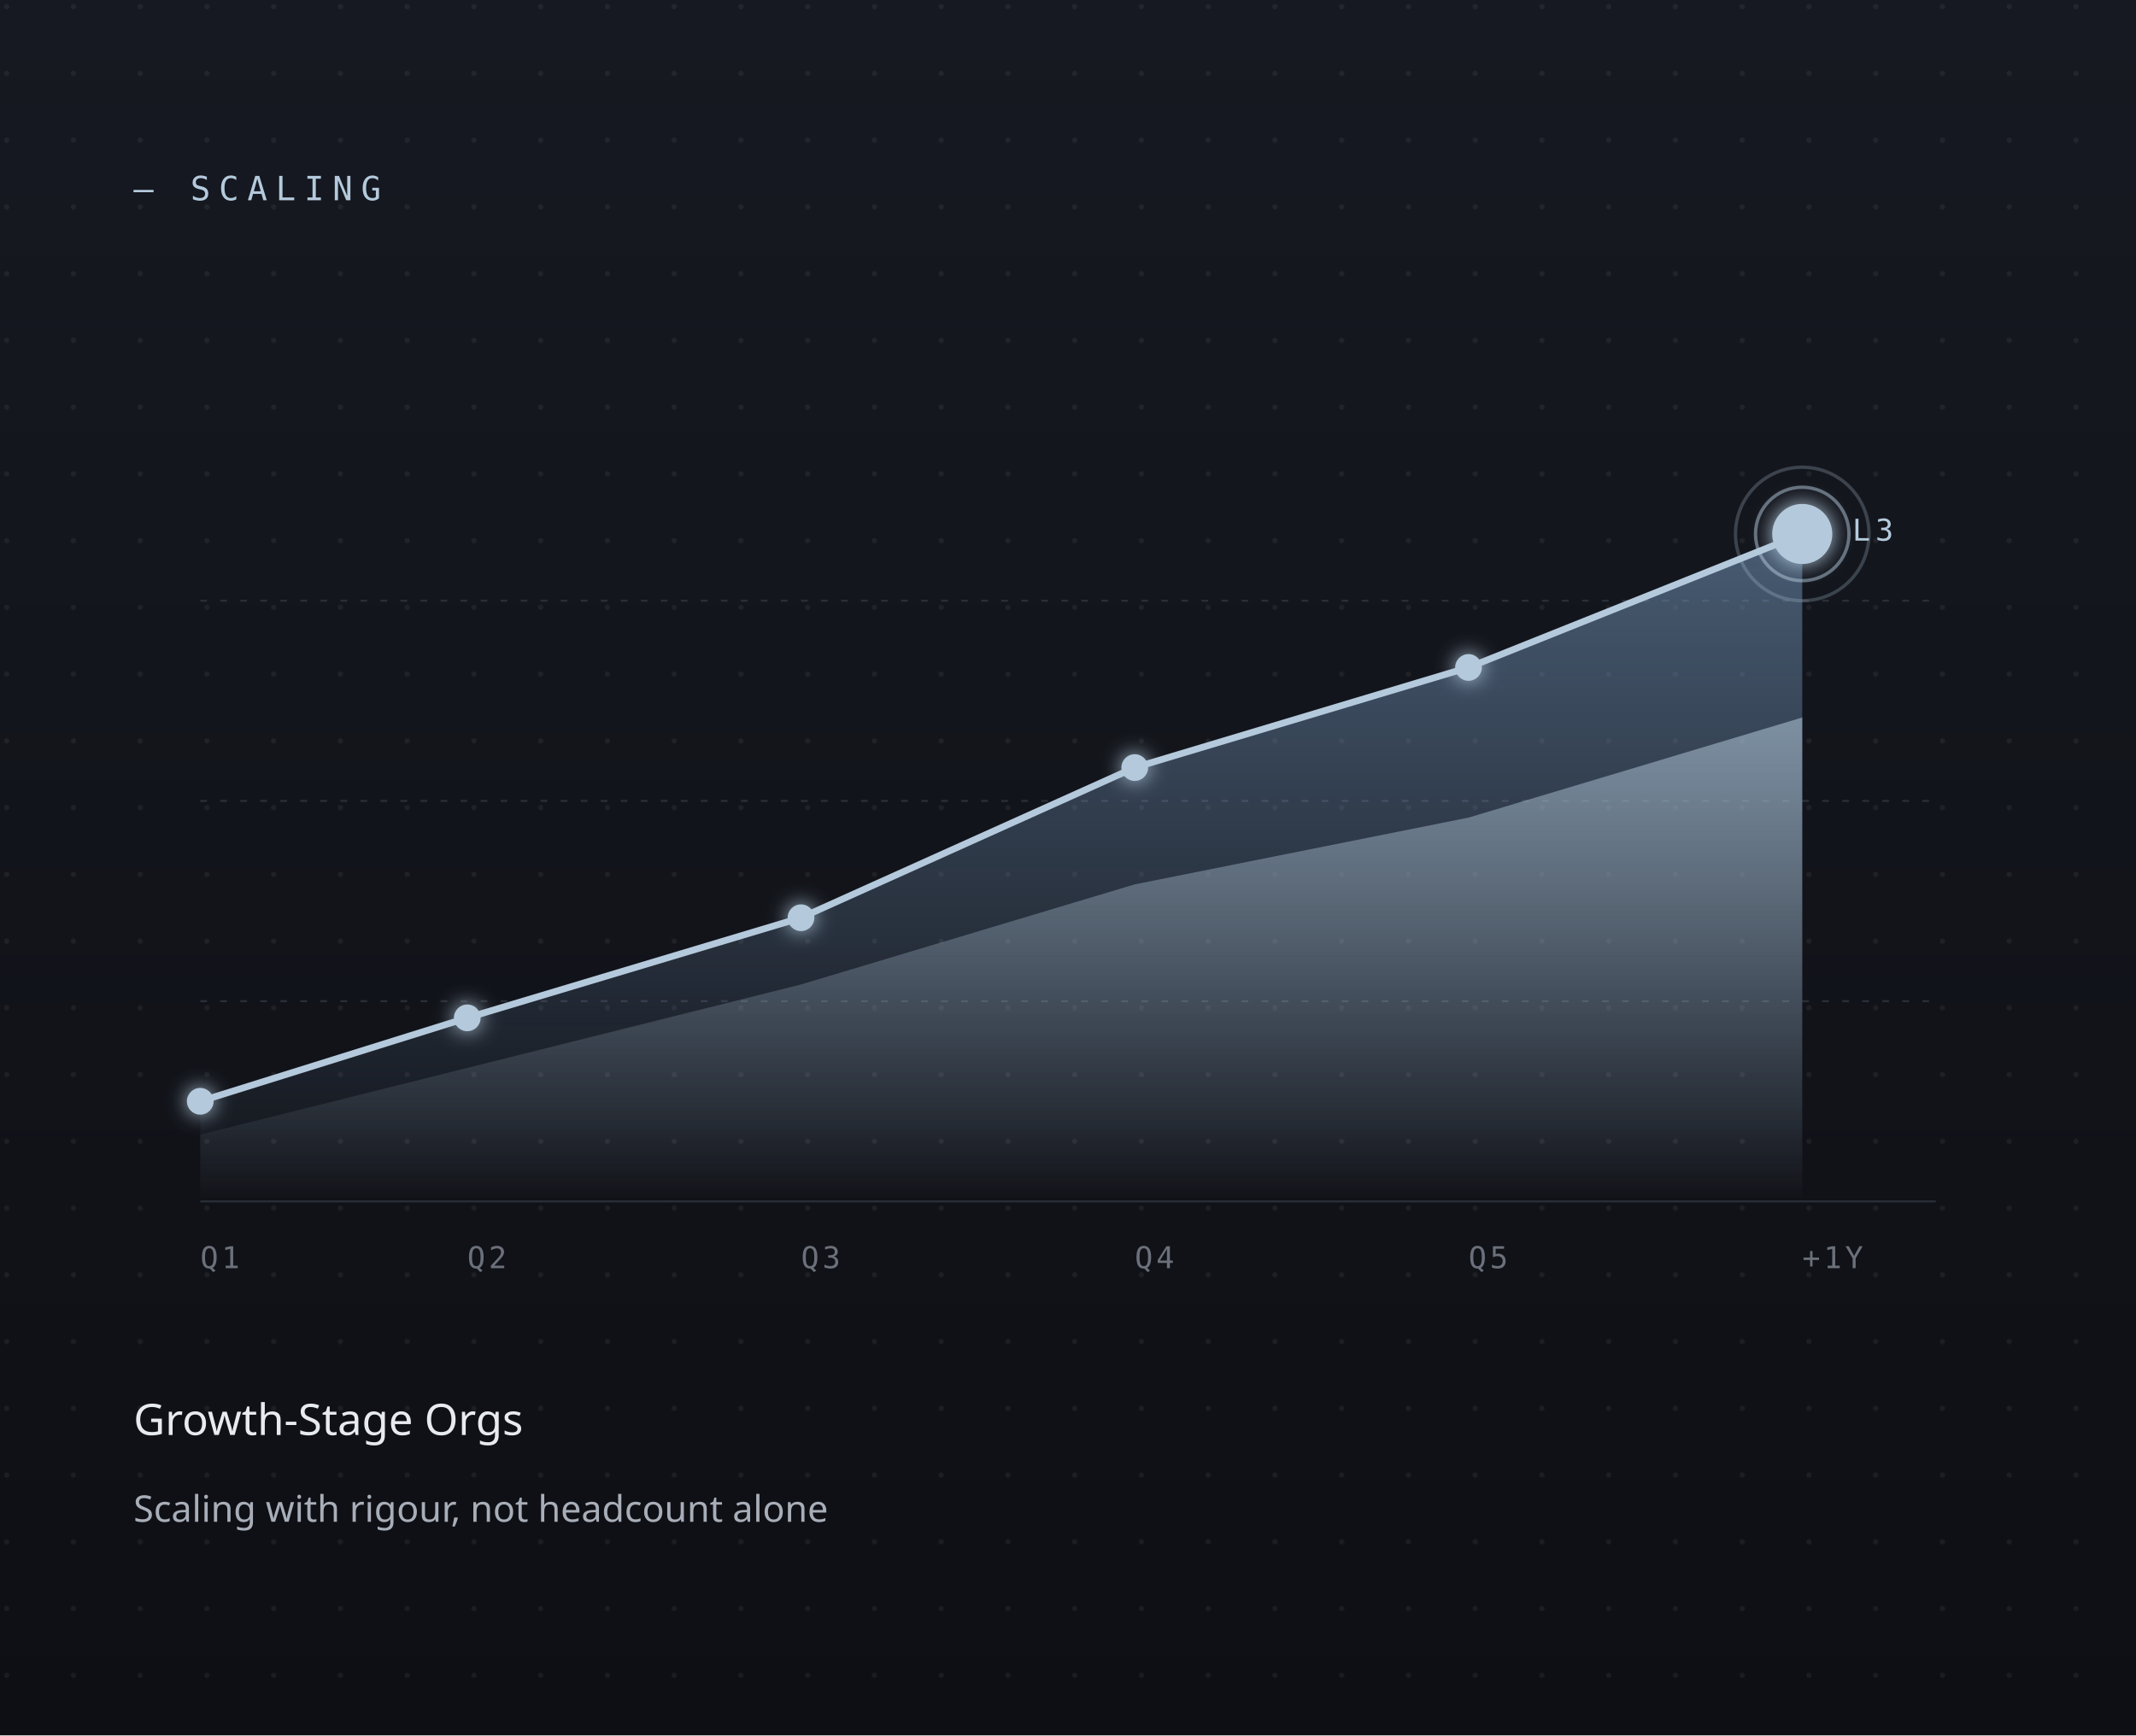
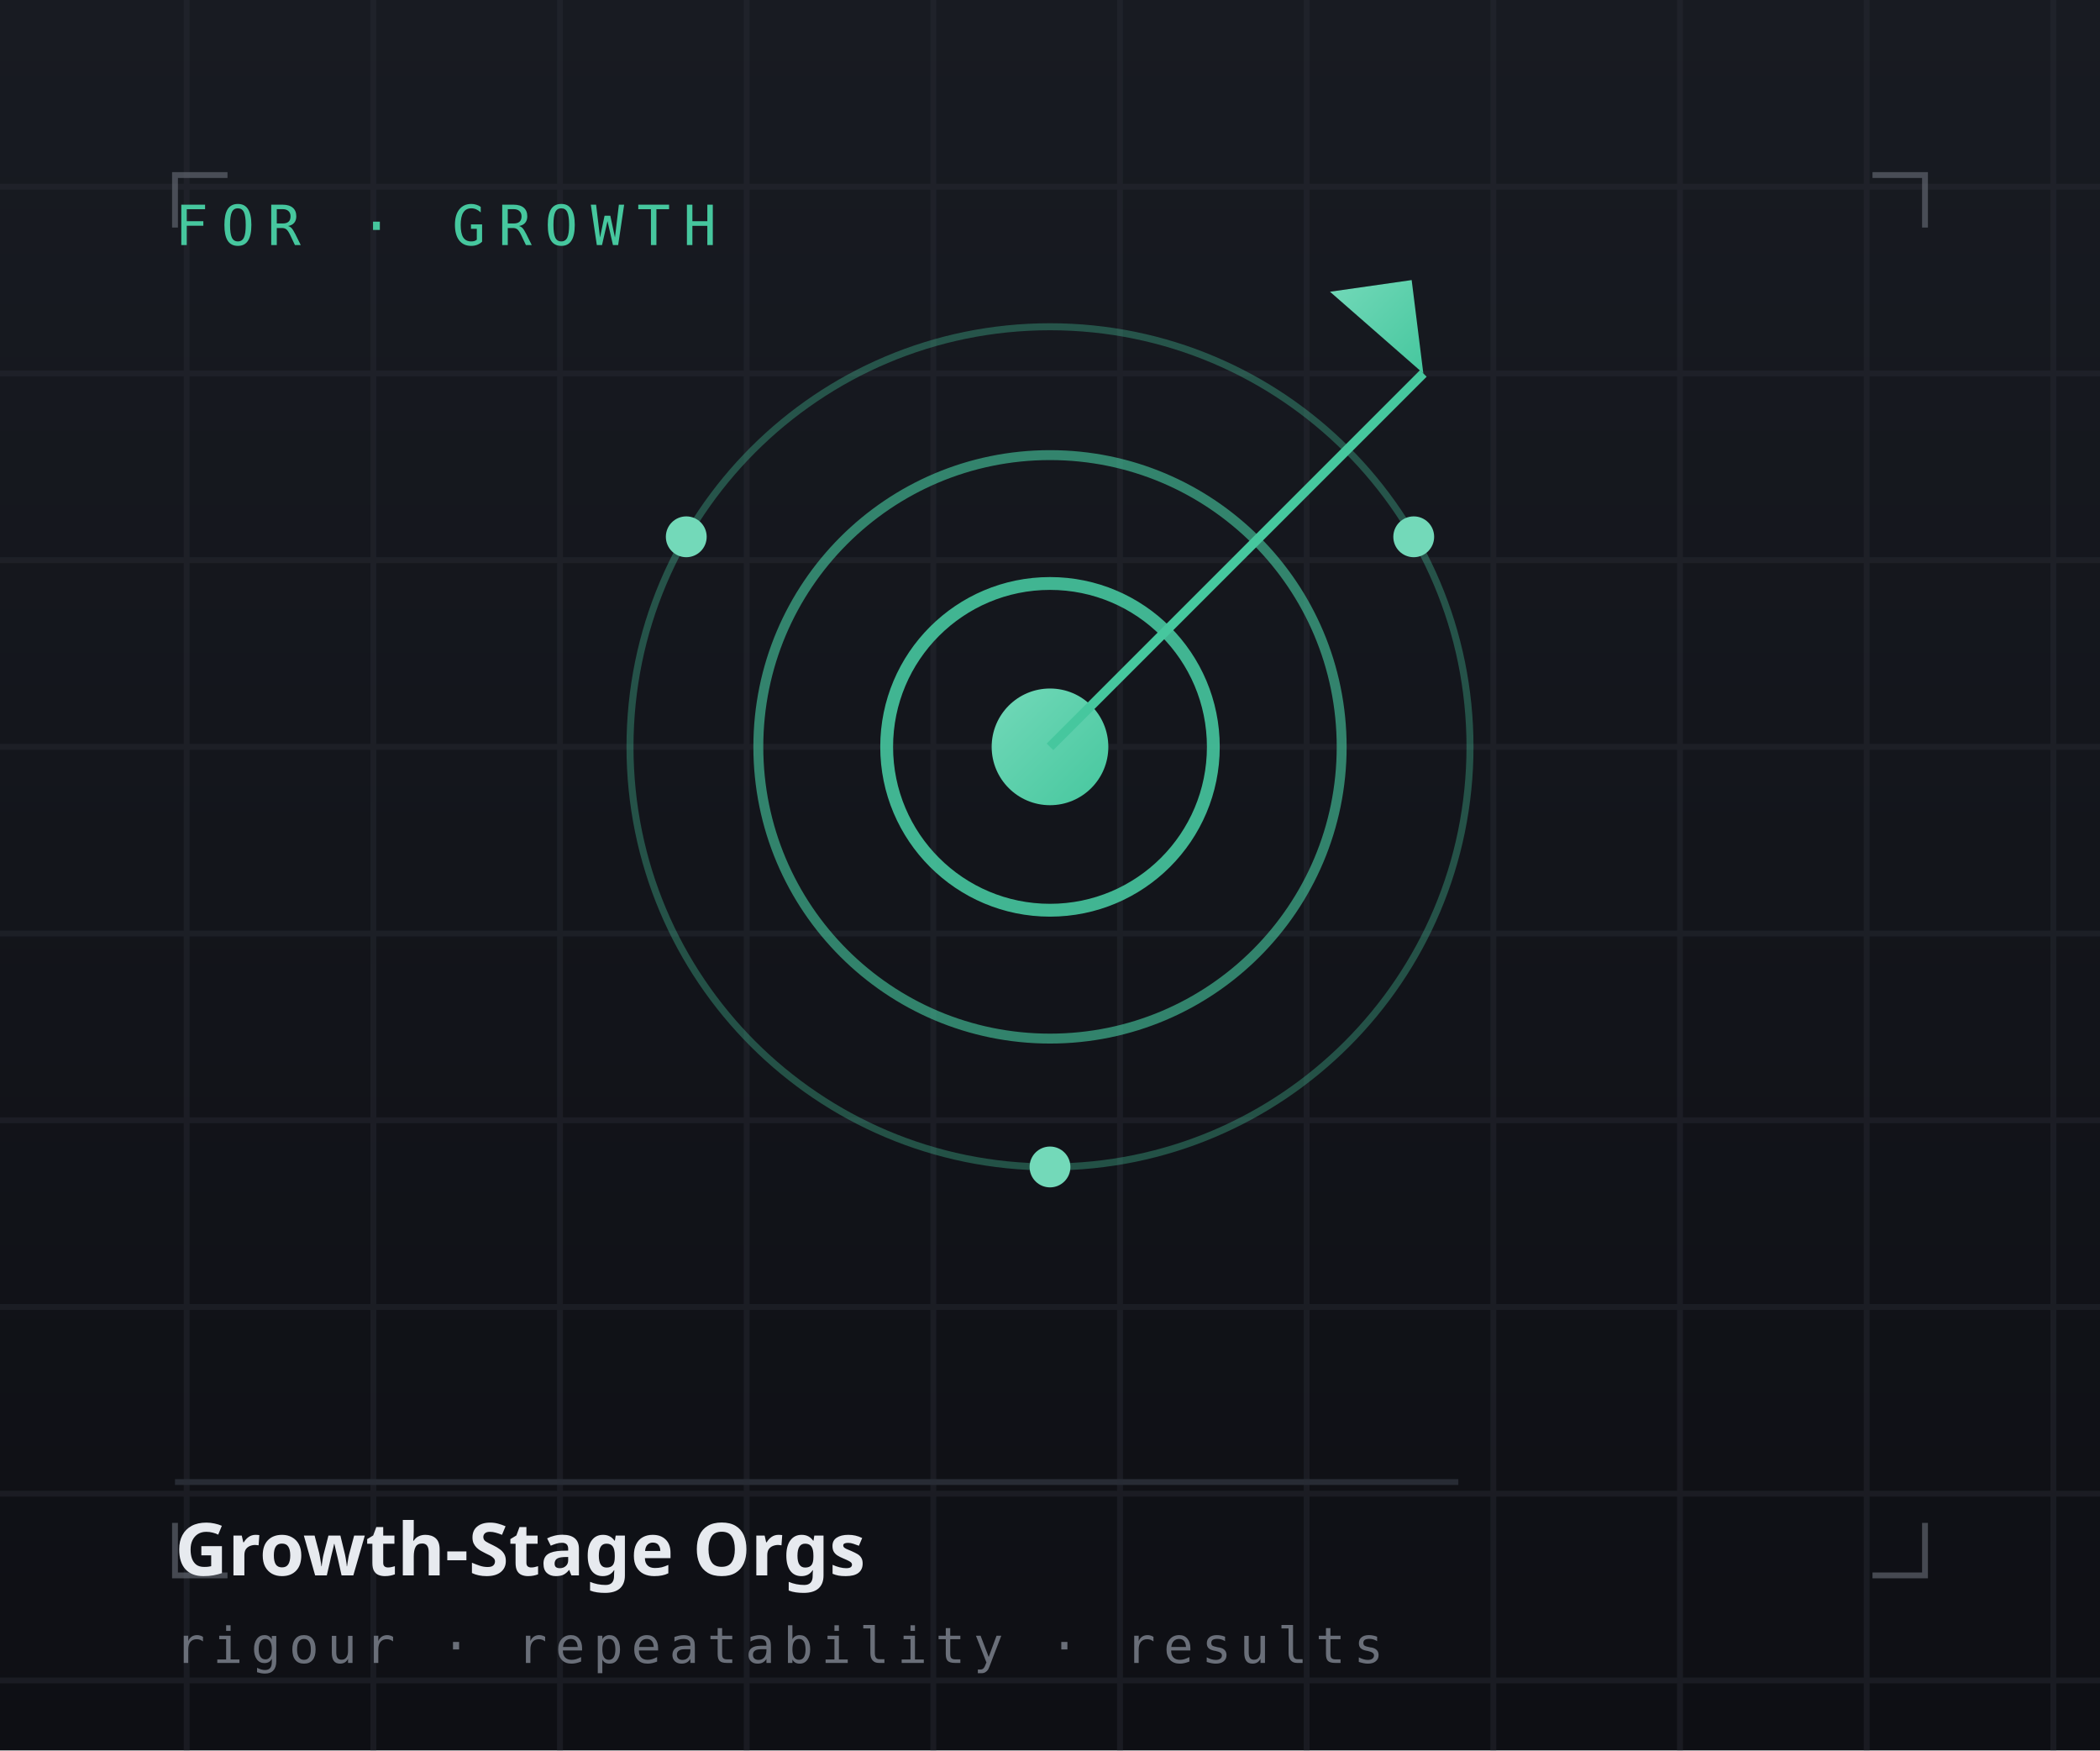
- <svg xmlns="http://www.w3.org/2000/svg" viewBox="0 0 640 520" font-family="Manrope,sans-serif">
+ <svg xmlns="http://www.w3.org/2000/svg" viewBox="0 0 360 300" font-family="'Manrope','Segoe UI',system-ui,sans-serif">
  <defs>
-     <linearGradient id="bg" x1="0%" y1="0%" x2="0%" y2="100%">
-       <stop offset="0%" stop-color="#161921" />
-       <stop offset="100%" stop-color="#0E0F14" />
+     <linearGradient id="pg" x1="0" y1="0" x2="0" y2="1">
+       <stop offset="0" stop-color="#181B22" />
+       <stop offset="1" stop-color="#0E0F14" />
    </linearGradient>
-     <linearGradient id="bgDark" x1="0%" y1="0%" x2="0%" y2="100%">
-       <stop offset="0%" stop-color="#0a0b0f" />
-       <stop offset="100%" stop-color="#0E0F14" />
+     <linearGradient id="acc" x1="0" y1="0" x2="1" y2="1">
+       <stop offset="0" stop-color="#73D9B9" />
+       <stop offset="1" stop-color="#46C79E" />
    </linearGradient>
-     <linearGradient id="node" x1="0%" y1="0%" x2="100%" y2="100%">
-       <stop offset="0%" stop-color="#B4CADC" />
-       <stop offset="100%" stop-color="#7CA0C7" />
-     </linearGradient>
-     <linearGradient id="nodeDark" x1="0%" y1="0%" x2="100%" y2="100%">
-       <stop offset="0%" stop-color="#7CA0C7" />
-       <stop offset="100%" stop-color="#3a546e" />
-     </linearGradient>
-     <linearGradient id="accentGrad" x1="0%" y1="0%" x2="100%" y2="0%">
-       <stop offset="0%" stop-color="#7CA0C7" />
-       <stop offset="100%" stop-color="#B4CADC" />
-     </linearGradient>
-     <linearGradient id="step1" x1="0%" y1="0%" x2="0%" y2="100%">
-       <stop offset="0%" stop-color="#1c2029" />
-       <stop offset="100%" stop-color="#171a22" />
-     </linearGradient>
-     <linearGradient id="step2" x1="0%" y1="0%" x2="0%" y2="100%">
-       <stop offset="0%" stop-color="#222632" />
-       <stop offset="100%" stop-color="#1c2029" />
-     </linearGradient>
-     <linearGradient id="step3" x1="0%" y1="0%" x2="0%" y2="100%">
-       <stop offset="0%" stop-color="#B4CADC" />
-       <stop offset="100%" stop-color="#7CA0C7" />
-     </linearGradient>
-     <radialGradient id="centerGlow" cx="50%" cy="50%" r="50%">
-       <stop offset="0%" stop-color="#7CA0C7" stop-opacity="0.4" />
-       <stop offset="100%" stop-color="#7CA0C7" stop-opacity="0" />
+     <radialGradient id="halo" cx="0.5" cy="0.5" r="0.5">
+       <stop offset="0" stop-color="#46C79E" stop-opacity="0.16" />
+       <stop offset="1" stop-color="#46C79E" stop-opacity="0" />
    </radialGradient>
-     <radialGradient id="softGlow" cx="50%" cy="50%" r="50%">
-       <stop offset="0%" stop-color="#B4CADC" stop-opacity="0.35" />
-       <stop offset="100%" stop-color="#B4CADC" stop-opacity="0" />
-     </radialGradient>
-     <filter id="dropShadow" x="-50%" y="-50%" width="200%" height="200%">
-       <feGaussianBlur in="SourceAlpha" stdDeviation="4" />
-       <feOffset dx="0" dy="6" />
+     <filter id="sh" x="-30%" y="-30%" width="160%" height="160%">
+       <feGaussianBlur in="SourceAlpha" stdDeviation="5" />
+       <feOffset dy="7" />
      <feComponentTransfer>
-         <feFuncA type="linear" slope="0.5" />
+         <feFuncA type="linear" slope="0.10" />
      </feComponentTransfer>
      <feMerge>
        <feMergeNode />
        <feMergeNode in="SourceGraphic" />
      </feMerge>
    </filter>
-     <filter id="softShadow" x="-50%" y="-50%" width="200%" height="200%">
-       <feGaussianBlur in="SourceAlpha" stdDeviation="2" />
-       <feOffset dx="0" dy="3" />
-       <feComponentTransfer>
-         <feFuncA type="linear" slope="0.4" />
-       </feComponentTransfer>
-       <feMerge>
-         <feMergeNode />
-         <feMergeNode in="SourceGraphic" />
-       </feMerge>
-     </filter>
-     <filter id="glow" x="-100%" y="-100%" width="300%" height="300%">
-       <feGaussianBlur stdDeviation="3" />
-       <feMerge>
-         <feMergeNode />
-         <feMergeNode in="SourceGraphic" />
-       </feMerge>
-     </filter>
-     <pattern id="dotgrid" x="0" y="0" width="20" height="20" patternUnits="userSpaceOnUse">
-       <circle cx="2" cy="2" r="0.8" fill="#E7EAEF" opacity="0.06" />
-     </pattern>
  </defs>
-   <linearGradient id="areaFill" x1="0%" y1="0%" x2="0%" y2="100%">
-     <stop offset="0%" stop-color="#7CA0C7" stop-opacity="0.5" />
-     <stop offset="100%" stop-color="#7CA0C7" stop-opacity="0" />
-   </linearGradient>
-   <linearGradient id="areaFill2" x1="0%" y1="0%" x2="0%" y2="100%">
-     <stop offset="0%" stop-color="#B4CADC" stop-opacity="0.55" />
-     <stop offset="100%" stop-color="#B4CADC" stop-opacity="0" />
-   </linearGradient>
-   <rect width="640" height="520" fill="url(#bg)" />
-   <rect width="640" height="520" fill="url(#dotgrid)" />
-   <text x="40" y="60" font-size="10" letter-spacing="2.5" fill="#B4CADC" font-family="JetBrains Mono,monospace">— SCALING</text>
-   <g transform="translate(60,360)">
-     <g stroke="#2A2E37" stroke-width="0.6">
-       <line x1="0" y1="0" x2="520" y2="0" />
-       <line x1="0" y1="-60" x2="520" y2="-60" stroke-dasharray="2 4" />
-       <line x1="0" y1="-120" x2="520" y2="-120" stroke-dasharray="2 4" />
-       <line x1="0" y1="-180" x2="520" y2="-180" stroke-dasharray="2 4" />
-     </g>
-     <path d="M 0 -30 L 80 -55 L 180 -85 L 280 -130 L 380 -160 L 480 -200 L 480 0 L 0 0 Z" fill="url(#areaFill)" />
-     <path d="M 0 -20 L 80 -40 L 180 -65 L 280 -95 L 380 -115 L 480 -145 L 480 0 L 0 0 Z" fill="url(#areaFill2)" />
-     <polyline points="0,-30 80,-55 180,-85 280,-130 380,-160 480,-200" fill="none" stroke="#B4CADC" stroke-width="2" />
-     <g fill="#B4CADC" filter="url(#glow)">
-       <circle cx="0" cy="-30" r="4" />
-       <circle cx="80" cy="-55" r="4" />
-       <circle cx="180" cy="-85" r="4" />
-       <circle cx="280" cy="-130" r="4" />
-       <circle cx="380" cy="-160" r="4" />
-     </g>
-     <g filter="url(#glow)">
-       <circle cx="480" cy="-200" r="9" fill="#B4CADC" />
-     </g>
-     <circle cx="480" cy="-200" r="14" fill="none" stroke="#B4CADC" opacity="0.5" />
-     <circle cx="480" cy="-200" r="20" fill="none" stroke="#B4CADC" opacity="0.25" />
-     <text x="495" y="-198" font-size="9" letter-spacing="1.5" fill="#B4CADC" font-family="JetBrains Mono,monospace">L3</text>
-     <g font-size="9" font-family="JetBrains Mono,monospace" fill="#6B707A" letter-spacing="1">
-       <text x="0" y="20">Q1</text>
-       <text x="80" y="20">Q2</text>
-       <text x="180" y="20">Q3</text>
-       <text x="280" y="20">Q4</text>
-       <text x="380" y="20">Q5</text>
-       <text x="480" y="20">+1Y</text>
-     </g>
+   <rect width="360" height="300" fill="url(#pg)" />
+   <g stroke="#272B34" stroke-width="1" opacity="0.45">
+     <line x1="32" y1="0" x2="32" y2="300" />
+     <line x1="64" y1="0" x2="64" y2="300" />
+     <line x1="96" y1="0" x2="96" y2="300" />
+     <line x1="128" y1="0" x2="128" y2="300" />
+     <line x1="160" y1="0" x2="160" y2="300" />
+     <line x1="192" y1="0" x2="192" y2="300" />
+     <line x1="224" y1="0" x2="224" y2="300" />
+     <line x1="256" y1="0" x2="256" y2="300" />
+     <line x1="288" y1="0" x2="288" y2="300" />
+     <line x1="320" y1="0" x2="320" y2="300" />
+     <line x1="352" y1="0" x2="352" y2="300" />
+     <line x1="0" y1="32" x2="360" y2="32" />
+     <line x1="0" y1="64" x2="360" y2="64" />
+     <line x1="0" y1="96" x2="360" y2="96" />
+     <line x1="0" y1="128" x2="360" y2="128" />
+     <line x1="0" y1="160" x2="360" y2="160" />
+     <line x1="0" y1="192" x2="360" y2="192" />
+     <line x1="0" y1="224" x2="360" y2="224" />
+     <line x1="0" y1="256" x2="360" y2="256" />
+     <line x1="0" y1="288" x2="360" y2="288" />
  </g>
-   <text x="40" y="430" font-size="13" font-weight="500" fill="#E7EAEF">Growth-Stage Orgs</text>
-   <text x="40" y="456" font-size="11" font-weight="300" fill="#A8AEB8">Scaling with rigour, not headcount alone</text>
+   <g stroke="#6A6F79" stroke-width="1" opacity="0.6" fill="none">
+     <path d="M30 39 V30 H39" />
+     <path d="M321 30 H330 V39" />
+     <path d="M30 261 V270 H39" />
+     <path d="M330 261 V270 H321" />
+   </g>
+   <text x="30" y="42" font-family="'JetBrains Mono','SFMono-Regular',ui-monospace,monospace" font-size="9.5" letter-spacing="2.2" fill="#46C79E">FOR · GROWTH</text>
+   <circle cx="180" cy="128" r="28" fill="none" stroke="#46C79E" stroke-width="2.2" opacity="0.90" />
+   <circle cx="180" cy="128" r="50" fill="none" stroke="#46C79E" stroke-width="1.7" opacity="0.62" />
+   <circle cx="180" cy="128" r="72" fill="none" stroke="#46C79E" stroke-width="1.2" opacity="0.34" />
+   <circle cx="180" cy="128" r="10" fill="url(#acc)" />
+   <path d="M180 128 l64 -64" fill="none" stroke="#46C79E" stroke-width="1.6" />
+   <path d="M244 64 l-2 -16 l-14 2 Z" fill="url(#acc)" />
+   <circle cx="117.646" cy="92.0" r="3.5" fill="#73D9B9" />
+   <circle cx="242.354" cy="92" r="3.5" fill="#73D9B9" />
+   <circle cx="180.0" cy="200.0" r="3.5" fill="#73D9B9" />
+   <line x1="30" y1="254" x2="250" y2="254" stroke="#272B34" stroke-width="1" />
+   <text x="30" y="270" font-family="'Manrope','Segoe UI',system-ui,sans-serif" font-size="12.5" font-weight="600" fill="#E7EAEF">Growth-Stage Orgs</text>
+   <text x="30" y="285" font-family="'JetBrains Mono','SFMono-Regular',ui-monospace,monospace" font-size="8.5" letter-spacing="1.4" fill="#6A6F79">rigour · repeatability · results</text>
</svg>
